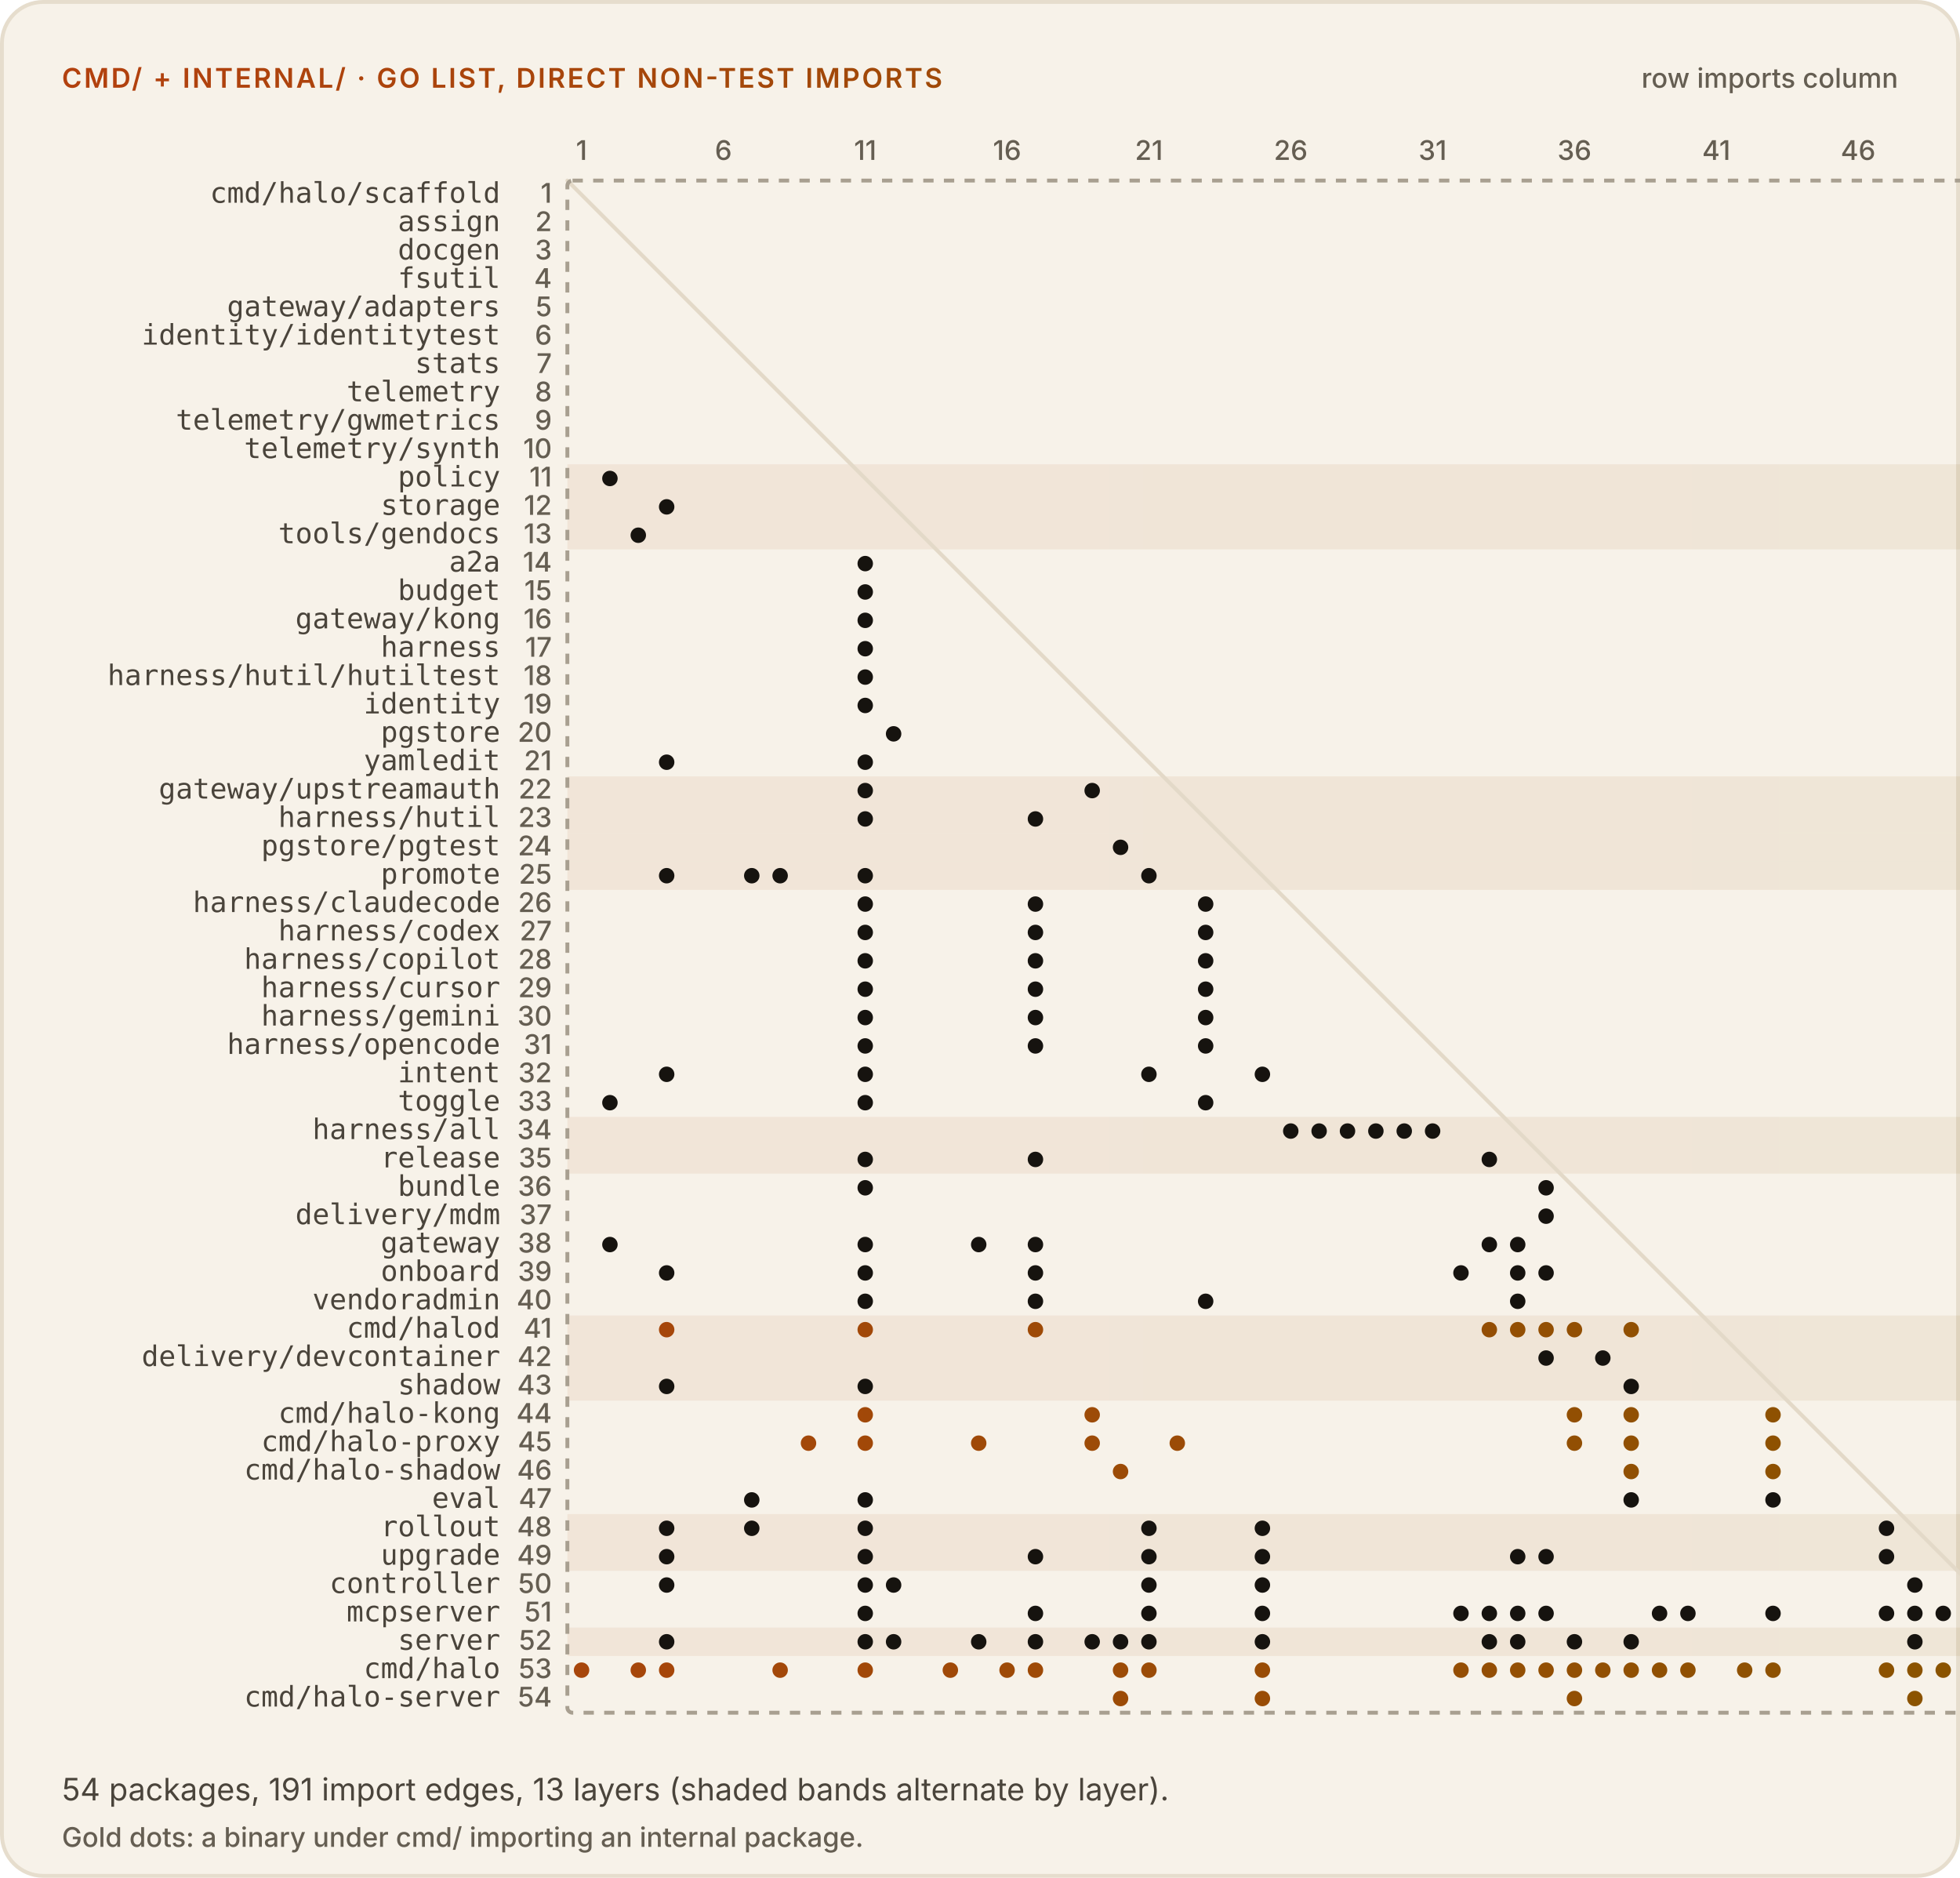
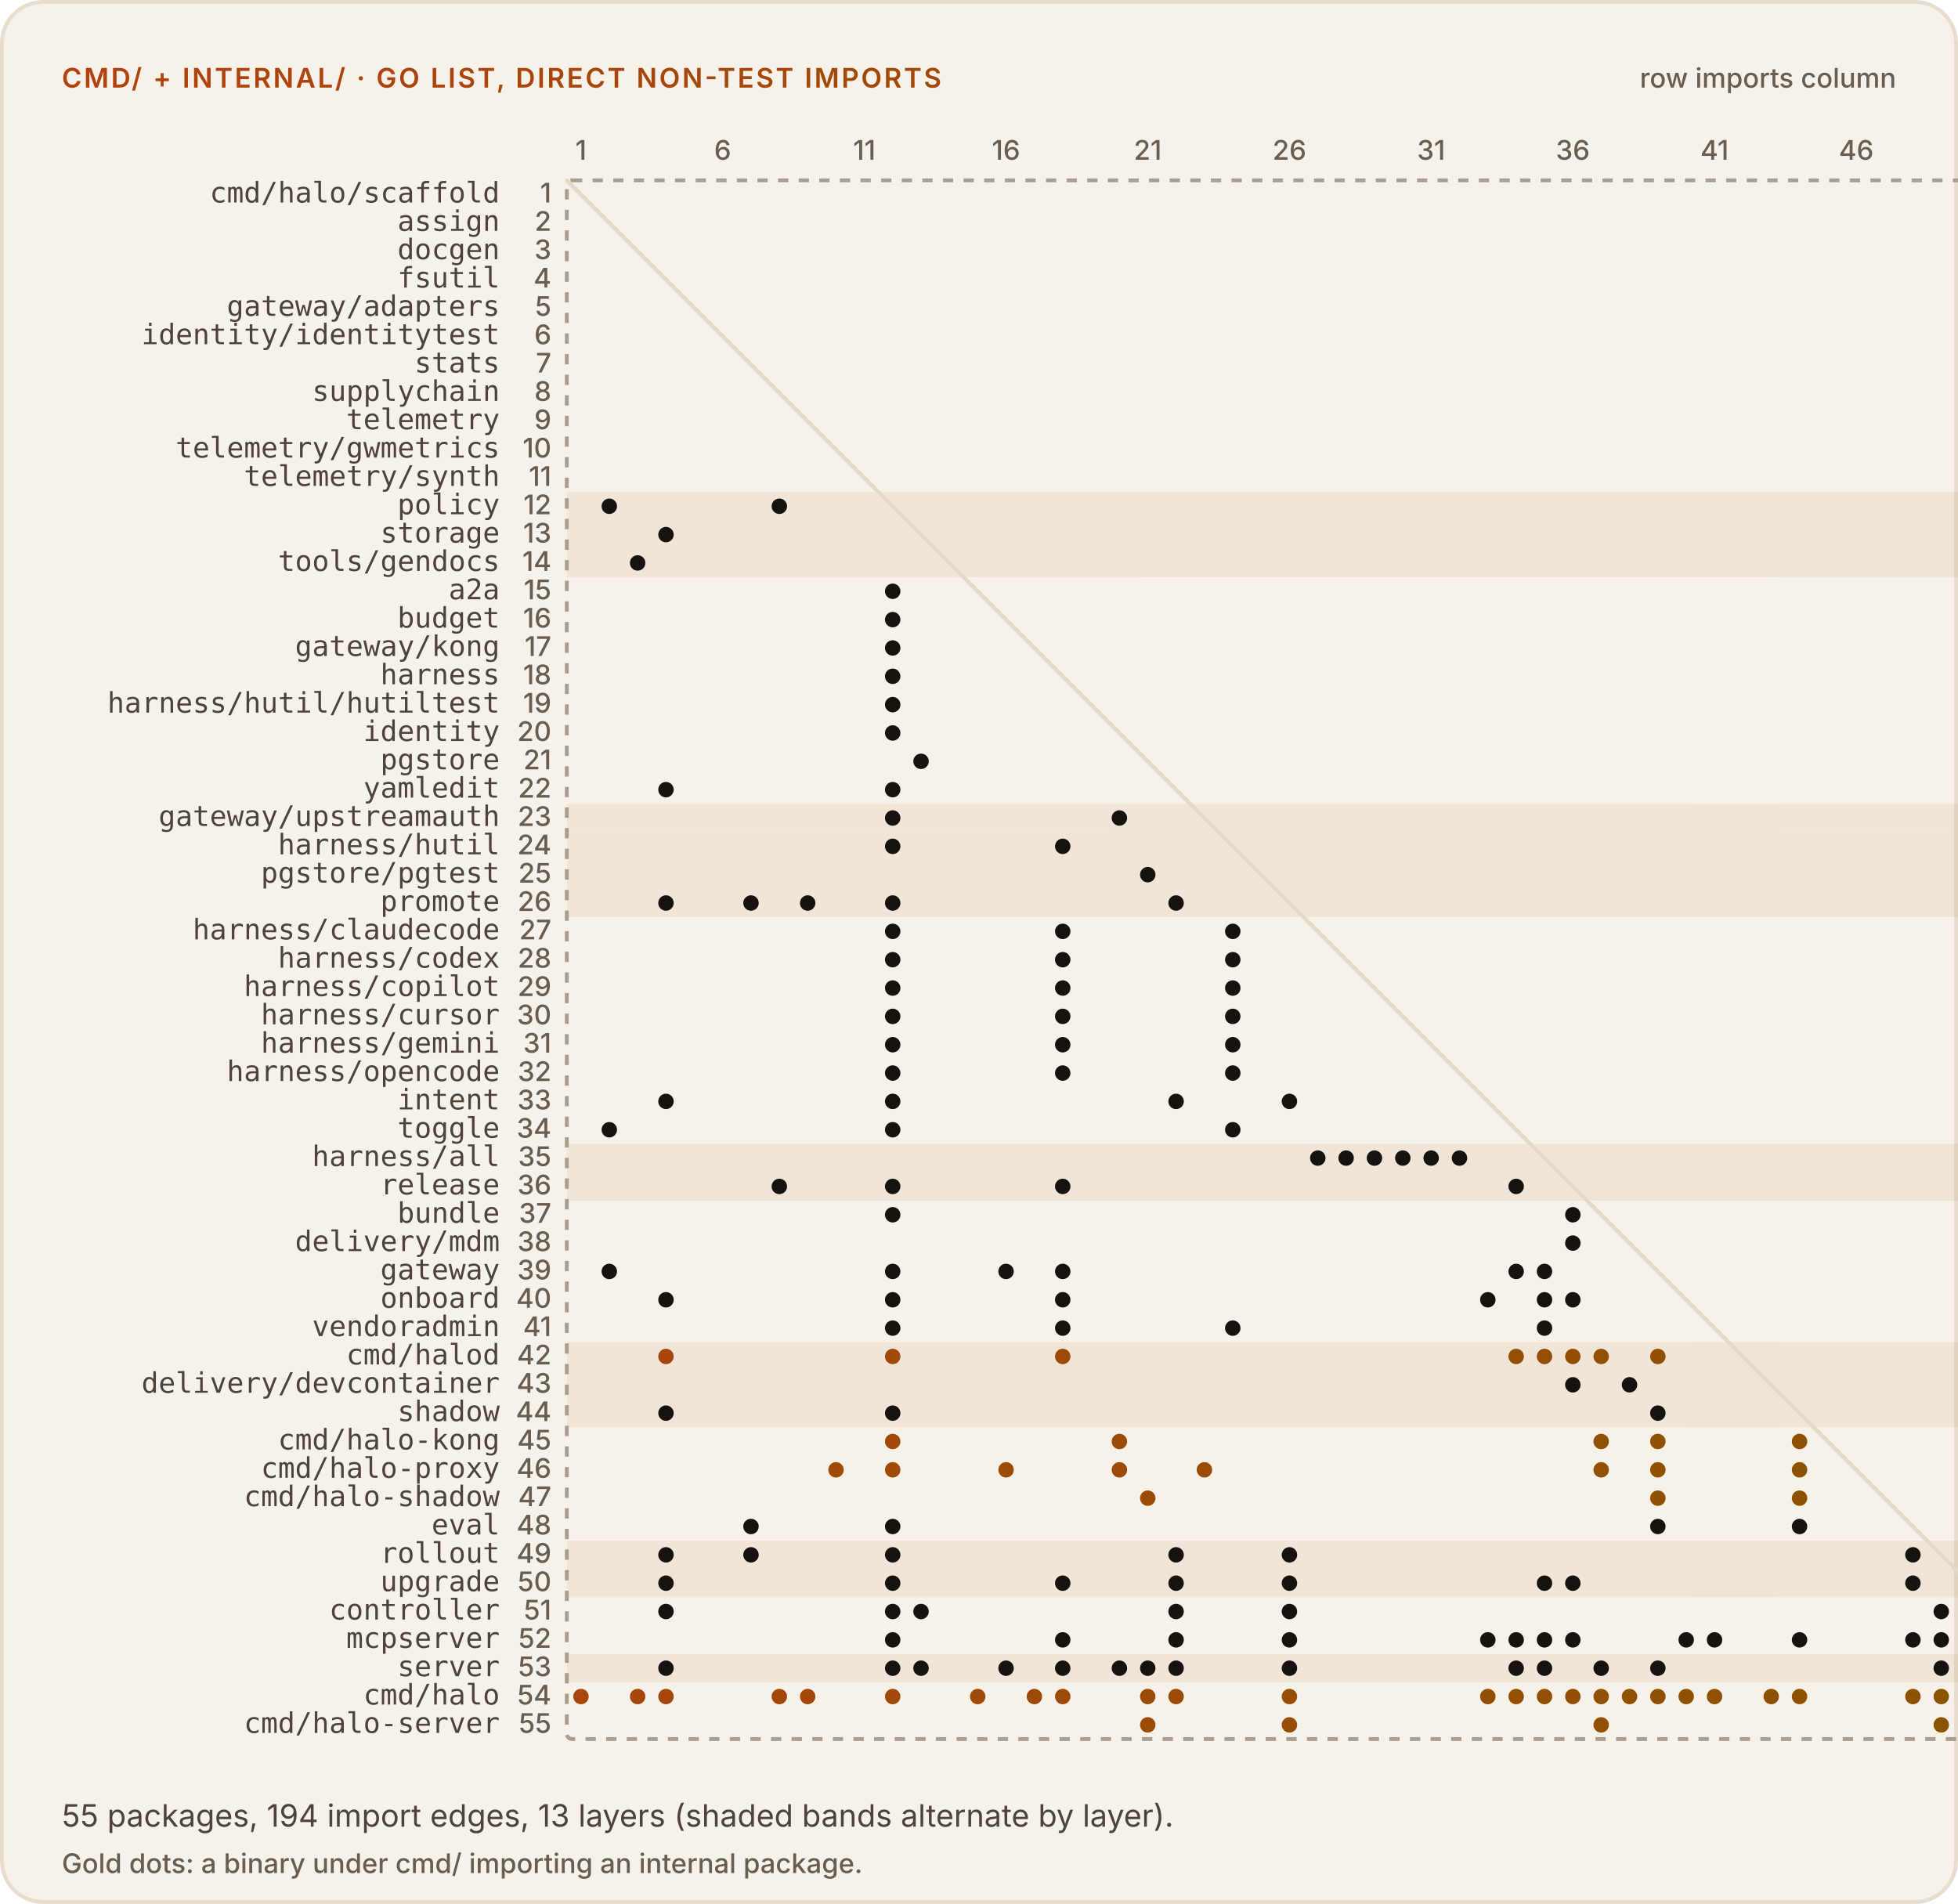
- <svg xmlns="http://www.w3.org/2000/svg" viewBox="0 0 760 728" width="760" height="728" role="img" aria-labelledby="t d" font-family="ui-sans-serif,-apple-system,Inter,'Segoe UI',sans-serif">
+ <svg xmlns="http://www.w3.org/2000/svg" viewBox="0 0 760 739" width="760" height="739" role="img" aria-labelledby="t d" font-family="ui-sans-serif,-apple-system,Inter,'Segoe UI',sans-serif">
  <style>
.cv{fill:#f7f2e9;stroke:#e6ddcd;stroke-width:1.5}
.card{fill:#fffdf9;stroke:#e3d9c8;stroke-width:1.5}
.soft{fill:url(#gs)}
.ring{fill:none;stroke:url(#ga);stroke-width:1.5}
.dcard{fill:#fbedea;stroke:#b42323;stroke-width:1.5}
.ghost{fill:none;stroke:#a89f90;stroke-width:1.5;stroke-dasharray:4 4}
.zone{fill:#f3ece0;stroke:#e0d5c2;stroke-width:1.5}
.chip{fill:#f3ece0;stroke:#e3d9c8;stroke-width:1}
text{font-family:ui-sans-serif,-apple-system,Inter,'Segoe UI',sans-serif}
.t{font-size:13.5px;font-weight:600;fill:#16130f}
.tm{font:600 12.5px ui-monospace,'SF Mono','JetBrains Mono',Menlo,Consolas,monospace;fill:#16130f}
.td{fill:#b42323}
.s{font-size:12px;fill:#4a443b}
.m{font:11px ui-monospace,'SF Mono','JetBrains Mono',Menlo,Consolas,monospace;fill:#4a443b}
.xs{font-size:10.5px;font-weight:500;fill:#655e52}
.xm{font-family:ui-monospace,'SF Mono','JetBrains Mono',Menlo,Consolas,monospace;font-weight:400}
.xa{fill:url(#ga);font-weight:600}
.xd{fill:#b42323;font-weight:600}
.xw{fill:#fffdf9;font-weight:600}
.k{font-size:10.5px;font-weight:600;letter-spacing:.08em;fill:#655e52}
.ka{fill:url(#ga)}
.h1{font-size:42px;font-weight:700;letter-spacing:-.02em;fill:#16130f}
.ln,.la,.ld,.lm{fill:none;stroke-width:1.5;stroke-linecap:round;stroke-linejoin:round}
.ln{stroke:#a89f90}.la{stroke:url(#ga)}.ld{stroke:#b42323}.lm{stroke:#e3d9c8}
.lane{stroke:#e3d9c8;stroke-width:1.5;stroke-dasharray:3 4}
.dash{stroke-dasharray:5 5}
.dl{fill:#a89f90}.da{fill:url(#ga)}.dd{fill:#b42323}
.pl{fill:#f7f2e9}.pa{fill:#f7f2e9;stroke:url(#ga);stroke-width:1}
.pd{fill:#fbedea;stroke:#b42323;stroke-width:1}.ps{fill:url(#ga)}
.fa{fill:url(#ga)}.fs{fill:url(#gs)}.fm{fill:#f3ece0}.fd{fill:#b42323}.ft{fill:#16130f}
.bdg{fill:url(#ga)}.bn{font-size:9.5px;font-weight:700;fill:#fffdf9}
.ic{fill:none;stroke:url(#ga);stroke-width:1.75;stroke-linecap:round;stroke-linejoin:round}
.pkt{fill:url(#ga)}
.grow{transform-box:fill-box;transform-origin:left;animation:grow 4.8s cubic-bezier(.6,0,.2,1) infinite}
@keyframes grow{0%{transform:scaleX(.08)}25%{transform:scaleX(.3)}50%{transform:scaleX(.55)}75%,100%{transform:scaleX(1)}}
.flow{stroke-dasharray:4 6;animation:flow 1.1s linear infinite}
@keyframes flow{to{stroke-dashoffset:-20}}
.blink{animation:blink 3.2s ease-in-out infinite}
@keyframes blink{0%,100%{opacity:.18}35%,65%{opacity:1}}
.pulse{transform-box:fill-box;transform-origin:center;animation:pulse 2.8s ease-out infinite}
@keyframes pulse{0%{opacity:.55;transform:scale(.6)}100%{opacity:0;transform:scale(1.5)}}
@media (prefers-reduced-motion:reduce){.flow,.blink,.pulse,.grow{animation:none}.blink{opacity:1}.pulse,.pkt{display:none}}
</style>
  <defs>
    <linearGradient id="ga" gradientUnits="userSpaceOnUse" x1="0" y1="0" x2="760" y2="0">
      <stop offset="0" stop-color="#b4400f" />
      <stop offset="1" stop-color="#8a5300" />
    </linearGradient>
    <linearGradient id="gs" gradientUnits="userSpaceOnUse" x1="0" y1="0" x2="760" y2="0">
      <stop offset="0" stop-color="#b4400f" stop-opacity="0.08" />
      <stop offset="1" stop-color="#8a5300" stop-opacity="0.08" />
    </linearGradient>
    <filter id="sh" x="-10%" y="-10%" width="120%" height="140%">
      <feDropShadow dx="0" dy="1" stdDeviation="1.6" flood-color="#3c280a" flood-opacity="0.08" />
    </filter>
  </defs>
-   <rect class="cv" x=".75" y=".75" width="758.5" height="726.5" rx="16" />
+   <rect class="cv" x=".75" y=".75" width="758.5" height="737.5" rx="16" />
  <text class="k ka" x="24" y="34">CMD/ + INTERNAL/ · GO LIST, DIRECT NON-TEST IMPORTS</text>
  <text class="xs" x="736" y="34" text-anchor="end">row imports column</text>
  <text class="m" x="194" y="78.6" text-anchor="end">cmd/halo/scaffold</text>
  <text class="xs" x="214" y="78.6" text-anchor="end">1</text>
  <text class="m" x="194" y="89.6" text-anchor="end">assign</text>
  <text class="xs" x="214" y="89.6" text-anchor="end">2</text>
  <text class="m" x="194" y="100.6" text-anchor="end">docgen</text>
  <text class="xs" x="214" y="100.6" text-anchor="end">3</text>
  <text class="m" x="194" y="111.6" text-anchor="end">fsutil</text>
  <text class="xs" x="214" y="111.6" text-anchor="end">4</text>
  <text class="m" x="194" y="122.6" text-anchor="end">gateway/adapters</text>
  <text class="xs" x="214" y="122.6" text-anchor="end">5</text>
  <text class="m" x="194" y="133.6" text-anchor="end">identity/identitytest</text>
  <text class="xs" x="214" y="133.6" text-anchor="end">6</text>
  <text class="m" x="194" y="144.6" text-anchor="end">stats</text>
  <text class="xs" x="214" y="144.6" text-anchor="end">7</text>
-   <text class="m" x="194" y="155.6" text-anchor="end">telemetry</text>
+   <text class="m" x="194" y="155.6" text-anchor="end">supplychain</text>
  <text class="xs" x="214" y="155.6" text-anchor="end">8</text>
-   <text class="m" x="194" y="166.6" text-anchor="end">telemetry/gwmetrics</text>
+   <text class="m" x="194" y="166.6" text-anchor="end">telemetry</text>
  <text class="xs" x="214" y="166.6" text-anchor="end">9</text>
-   <text class="m" x="194" y="177.6" text-anchor="end">telemetry/synth</text>
+   <text class="m" x="194" y="177.6" text-anchor="end">telemetry/gwmetrics</text>
  <text class="xs" x="214" y="177.6" text-anchor="end">10</text>
-   <rect class="fs" x="220" y="180" width="594" height="11" />
-   <text class="m" x="194" y="188.6" text-anchor="end">policy</text>
+   <text class="m" x="194" y="188.6" text-anchor="end">telemetry/synth</text>
  <text class="xs" x="214" y="188.6" text-anchor="end">11</text>
-   <rect class="fs" x="220" y="191" width="594" height="11" />
-   <text class="m" x="194" y="199.6" text-anchor="end">storage</text>
+   <rect class="fs" x="220" y="191" width="605" height="11" />
+   <text class="m" x="194" y="199.6" text-anchor="end">policy</text>
  <text class="xs" x="214" y="199.6" text-anchor="end">12</text>
-   <rect class="fs" x="220" y="202" width="594" height="11" />
-   <text class="m" x="194" y="210.6" text-anchor="end">tools/gendocs</text>
+   <rect class="fs" x="220" y="202" width="605" height="11" />
+   <text class="m" x="194" y="210.6" text-anchor="end">storage</text>
  <text class="xs" x="214" y="210.6" text-anchor="end">13</text>
-   <text class="m" x="194" y="221.6" text-anchor="end">a2a</text>
+   <rect class="fs" x="220" y="213" width="605" height="11" />
+   <text class="m" x="194" y="221.6" text-anchor="end">tools/gendocs</text>
  <text class="xs" x="214" y="221.6" text-anchor="end">14</text>
-   <text class="m" x="194" y="232.6" text-anchor="end">budget</text>
+   <text class="m" x="194" y="232.6" text-anchor="end">a2a</text>
  <text class="xs" x="214" y="232.6" text-anchor="end">15</text>
-   <text class="m" x="194" y="243.6" text-anchor="end">gateway/kong</text>
+   <text class="m" x="194" y="243.6" text-anchor="end">budget</text>
  <text class="xs" x="214" y="243.6" text-anchor="end">16</text>
-   <text class="m" x="194" y="254.6" text-anchor="end">harness</text>
+   <text class="m" x="194" y="254.6" text-anchor="end">gateway/kong</text>
  <text class="xs" x="214" y="254.6" text-anchor="end">17</text>
-   <text class="m" x="194" y="265.6" text-anchor="end">harness/hutil/hutiltest</text>
+   <text class="m" x="194" y="265.6" text-anchor="end">harness</text>
  <text class="xs" x="214" y="265.6" text-anchor="end">18</text>
-   <text class="m" x="194" y="276.6" text-anchor="end">identity</text>
+   <text class="m" x="194" y="276.6" text-anchor="end">harness/hutil/hutiltest</text>
  <text class="xs" x="214" y="276.6" text-anchor="end">19</text>
-   <text class="m" x="194" y="287.6" text-anchor="end">pgstore</text>
+   <text class="m" x="194" y="287.6" text-anchor="end">identity</text>
  <text class="xs" x="214" y="287.6" text-anchor="end">20</text>
-   <text class="m" x="194" y="298.6" text-anchor="end">yamledit</text>
+   <text class="m" x="194" y="298.6" text-anchor="end">pgstore</text>
  <text class="xs" x="214" y="298.6" text-anchor="end">21</text>
-   <rect class="fs" x="220" y="301" width="594" height="11" />
-   <text class="m" x="194" y="309.6" text-anchor="end">gateway/upstreamauth</text>
+   <text class="m" x="194" y="309.6" text-anchor="end">yamledit</text>
  <text class="xs" x="214" y="309.6" text-anchor="end">22</text>
-   <rect class="fs" x="220" y="312" width="594" height="11" />
-   <text class="m" x="194" y="320.6" text-anchor="end">harness/hutil</text>
+   <rect class="fs" x="220" y="312" width="605" height="11" />
+   <text class="m" x="194" y="320.6" text-anchor="end">gateway/upstreamauth</text>
  <text class="xs" x="214" y="320.6" text-anchor="end">23</text>
-   <rect class="fs" x="220" y="323" width="594" height="11" />
-   <text class="m" x="194" y="331.6" text-anchor="end">pgstore/pgtest</text>
+   <rect class="fs" x="220" y="323" width="605" height="11" />
+   <text class="m" x="194" y="331.6" text-anchor="end">harness/hutil</text>
  <text class="xs" x="214" y="331.6" text-anchor="end">24</text>
-   <rect class="fs" x="220" y="334" width="594" height="11" />
-   <text class="m" x="194" y="342.6" text-anchor="end">promote</text>
+   <rect class="fs" x="220" y="334" width="605" height="11" />
+   <text class="m" x="194" y="342.6" text-anchor="end">pgstore/pgtest</text>
  <text class="xs" x="214" y="342.6" text-anchor="end">25</text>
-   <text class="m" x="194" y="353.6" text-anchor="end">harness/claudecode</text>
+   <rect class="fs" x="220" y="345" width="605" height="11" />
+   <text class="m" x="194" y="353.6" text-anchor="end">promote</text>
  <text class="xs" x="214" y="353.6" text-anchor="end">26</text>
-   <text class="m" x="194" y="364.6" text-anchor="end">harness/codex</text>
+   <text class="m" x="194" y="364.6" text-anchor="end">harness/claudecode</text>
  <text class="xs" x="214" y="364.6" text-anchor="end">27</text>
-   <text class="m" x="194" y="375.6" text-anchor="end">harness/copilot</text>
+   <text class="m" x="194" y="375.6" text-anchor="end">harness/codex</text>
  <text class="xs" x="214" y="375.6" text-anchor="end">28</text>
-   <text class="m" x="194" y="386.6" text-anchor="end">harness/cursor</text>
+   <text class="m" x="194" y="386.6" text-anchor="end">harness/copilot</text>
  <text class="xs" x="214" y="386.6" text-anchor="end">29</text>
-   <text class="m" x="194" y="397.6" text-anchor="end">harness/gemini</text>
+   <text class="m" x="194" y="397.6" text-anchor="end">harness/cursor</text>
  <text class="xs" x="214" y="397.6" text-anchor="end">30</text>
-   <text class="m" x="194" y="408.6" text-anchor="end">harness/opencode</text>
+   <text class="m" x="194" y="408.6" text-anchor="end">harness/gemini</text>
  <text class="xs" x="214" y="408.6" text-anchor="end">31</text>
-   <text class="m" x="194" y="419.6" text-anchor="end">intent</text>
+   <text class="m" x="194" y="419.6" text-anchor="end">harness/opencode</text>
  <text class="xs" x="214" y="419.6" text-anchor="end">32</text>
-   <text class="m" x="194" y="430.6" text-anchor="end">toggle</text>
+   <text class="m" x="194" y="430.6" text-anchor="end">intent</text>
  <text class="xs" x="214" y="430.6" text-anchor="end">33</text>
-   <rect class="fs" x="220" y="433" width="594" height="11" />
-   <text class="m" x="194" y="441.6" text-anchor="end">harness/all</text>
+   <text class="m" x="194" y="441.6" text-anchor="end">toggle</text>
  <text class="xs" x="214" y="441.6" text-anchor="end">34</text>
-   <rect class="fs" x="220" y="444" width="594" height="11" />
-   <text class="m" x="194" y="452.6" text-anchor="end">release</text>
+   <rect class="fs" x="220" y="444" width="605" height="11" />
+   <text class="m" x="194" y="452.6" text-anchor="end">harness/all</text>
  <text class="xs" x="214" y="452.6" text-anchor="end">35</text>
-   <text class="m" x="194" y="463.6" text-anchor="end">bundle</text>
+   <rect class="fs" x="220" y="455" width="605" height="11" />
+   <text class="m" x="194" y="463.6" text-anchor="end">release</text>
  <text class="xs" x="214" y="463.6" text-anchor="end">36</text>
-   <text class="m" x="194" y="474.6" text-anchor="end">delivery/mdm</text>
+   <text class="m" x="194" y="474.6" text-anchor="end">bundle</text>
  <text class="xs" x="214" y="474.6" text-anchor="end">37</text>
-   <text class="m" x="194" y="485.6" text-anchor="end">gateway</text>
+   <text class="m" x="194" y="485.6" text-anchor="end">delivery/mdm</text>
  <text class="xs" x="214" y="485.6" text-anchor="end">38</text>
-   <text class="m" x="194" y="496.6" text-anchor="end">onboard</text>
+   <text class="m" x="194" y="496.6" text-anchor="end">gateway</text>
  <text class="xs" x="214" y="496.6" text-anchor="end">39</text>
-   <text class="m" x="194" y="507.6" text-anchor="end">vendoradmin</text>
+   <text class="m" x="194" y="507.6" text-anchor="end">onboard</text>
  <text class="xs" x="214" y="507.6" text-anchor="end">40</text>
-   <rect class="fs" x="220" y="510" width="594" height="11" />
-   <text class="m" x="194" y="518.6" text-anchor="end">cmd/halod</text>
+   <text class="m" x="194" y="518.6" text-anchor="end">vendoradmin</text>
  <text class="xs" x="214" y="518.6" text-anchor="end">41</text>
-   <rect class="fs" x="220" y="521" width="594" height="11" />
-   <text class="m" x="194" y="529.6" text-anchor="end">delivery/devcontainer</text>
+   <rect class="fs" x="220" y="521" width="605" height="11" />
+   <text class="m" x="194" y="529.6" text-anchor="end">cmd/halod</text>
  <text class="xs" x="214" y="529.6" text-anchor="end">42</text>
-   <rect class="fs" x="220" y="532" width="594" height="11" />
-   <text class="m" x="194" y="540.6" text-anchor="end">shadow</text>
+   <rect class="fs" x="220" y="532" width="605" height="11" />
+   <text class="m" x="194" y="540.6" text-anchor="end">delivery/devcontainer</text>
  <text class="xs" x="214" y="540.6" text-anchor="end">43</text>
-   <text class="m" x="194" y="551.6" text-anchor="end">cmd/halo-kong</text>
+   <rect class="fs" x="220" y="543" width="605" height="11" />
+   <text class="m" x="194" y="551.6" text-anchor="end">shadow</text>
  <text class="xs" x="214" y="551.6" text-anchor="end">44</text>
-   <text class="m" x="194" y="562.6" text-anchor="end">cmd/halo-proxy</text>
+   <text class="m" x="194" y="562.6" text-anchor="end">cmd/halo-kong</text>
  <text class="xs" x="214" y="562.6" text-anchor="end">45</text>
-   <text class="m" x="194" y="573.6" text-anchor="end">cmd/halo-shadow</text>
+   <text class="m" x="194" y="573.6" text-anchor="end">cmd/halo-proxy</text>
  <text class="xs" x="214" y="573.6" text-anchor="end">46</text>
-   <text class="m" x="194" y="584.6" text-anchor="end">eval</text>
+   <text class="m" x="194" y="584.6" text-anchor="end">cmd/halo-shadow</text>
  <text class="xs" x="214" y="584.6" text-anchor="end">47</text>
-   <rect class="fs" x="220" y="587" width="594" height="11" />
-   <text class="m" x="194" y="595.6" text-anchor="end">rollout</text>
+   <text class="m" x="194" y="595.6" text-anchor="end">eval</text>
  <text class="xs" x="214" y="595.6" text-anchor="end">48</text>
-   <rect class="fs" x="220" y="598" width="594" height="11" />
-   <text class="m" x="194" y="606.6" text-anchor="end">upgrade</text>
+   <rect class="fs" x="220" y="598" width="605" height="11" />
+   <text class="m" x="194" y="606.6" text-anchor="end">rollout</text>
  <text class="xs" x="214" y="606.6" text-anchor="end">49</text>
-   <text class="m" x="194" y="617.6" text-anchor="end">controller</text>
+   <rect class="fs" x="220" y="609" width="605" height="11" />
+   <text class="m" x="194" y="617.6" text-anchor="end">upgrade</text>
  <text class="xs" x="214" y="617.6" text-anchor="end">50</text>
-   <text class="m" x="194" y="628.6" text-anchor="end">mcpserver</text>
+   <text class="m" x="194" y="628.6" text-anchor="end">controller</text>
  <text class="xs" x="214" y="628.6" text-anchor="end">51</text>
-   <rect class="fs" x="220" y="631" width="594" height="11" />
-   <text class="m" x="194" y="639.6" text-anchor="end">server</text>
+   <text class="m" x="194" y="639.6" text-anchor="end">mcpserver</text>
  <text class="xs" x="214" y="639.6" text-anchor="end">52</text>
-   <text class="m" x="194" y="650.6" text-anchor="end">cmd/halo</text>
+   <rect class="fs" x="220" y="642" width="605" height="11" />
+   <text class="m" x="194" y="650.6" text-anchor="end">server</text>
  <text class="xs" x="214" y="650.6" text-anchor="end">53</text>
-   <text class="m" x="194" y="661.6" text-anchor="end">cmd/halo-server</text>
+   <text class="m" x="194" y="661.6" text-anchor="end">cmd/halo</text>
  <text class="xs" x="214" y="661.6" text-anchor="end">54</text>
+   <text class="m" x="194" y="672.6" text-anchor="end">cmd/halo-server</text>
+   <text class="xs" x="214" y="672.6" text-anchor="end">55</text>
  <text class="xs" x="225.5" y="62" text-anchor="middle">1</text>
  <text class="xs" x="280.5" y="62" text-anchor="middle">6</text>
  <text class="xs" x="335.5" y="62" text-anchor="middle">11</text>
  <text class="xs" x="390.5" y="62" text-anchor="middle">16</text>
  <text class="xs" x="445.5" y="62" text-anchor="middle">21</text>
  <text class="xs" x="500.5" y="62" text-anchor="middle">26</text>
  <text class="xs" x="555.5" y="62" text-anchor="middle">31</text>
  <text class="xs" x="610.5" y="62" text-anchor="middle">36</text>
  <text class="xs" x="665.5" y="62" text-anchor="middle">41</text>
  <text class="xs" x="720.5" y="62" text-anchor="middle">46</text>
  <text class="xs" x="775.5" y="62" text-anchor="middle">51</text>
-   <path class="lm" d="M220 70L814 664" />
-   <rect class="ghost" x="220" y="70" width="594" height="594" rx="2" />
-   <circle class="ft" cx="236.5" cy="185.5" r="3" />
-   <circle class="ft" cx="258.5" cy="196.5" r="3" />
-   <circle class="ft" cx="247.5" cy="207.5" r="3" />
-   <circle class="ft" cx="335.5" cy="218.5" r="3" />
-   <circle class="ft" cx="335.5" cy="229.5" r="3" />
-   <circle class="ft" cx="335.5" cy="240.5" r="3" />
-   <circle class="ft" cx="335.5" cy="251.5" r="3" />
-   <circle class="ft" cx="335.5" cy="262.5" r="3" />
-   <circle class="ft" cx="335.5" cy="273.5" r="3" />
+   <path class="lm" d="M220 70L825 675" />
+   <rect class="ghost" x="220" y="70" width="605" height="605" rx="2" />
+   <circle class="ft" cx="236.5" cy="196.5" r="3" />
+   <circle class="ft" cx="302.5" cy="196.5" r="3" />
+   <circle class="ft" cx="258.5" cy="207.5" r="3" />
+   <circle class="ft" cx="247.5" cy="218.5" r="3" />
+   <circle class="ft" cx="346.5" cy="229.5" r="3" />
+   <circle class="ft" cx="346.5" cy="240.5" r="3" />
+   <circle class="ft" cx="346.5" cy="251.5" r="3" />
+   <circle class="ft" cx="346.5" cy="262.5" r="3" />
+   <circle class="ft" cx="346.5" cy="273.5" r="3" />
  <circle class="ft" cx="346.5" cy="284.5" r="3" />
-   <circle class="ft" cx="258.5" cy="295.5" r="3" />
-   <circle class="ft" cx="335.5" cy="295.5" r="3" />
-   <circle class="ft" cx="423.5" cy="306.5" r="3" />
-   <circle class="ft" cx="335.5" cy="306.5" r="3" />
-   <circle class="ft" cx="401.5" cy="317.5" r="3" />
-   <circle class="ft" cx="335.5" cy="317.5" r="3" />
-   <circle class="ft" cx="434.5" cy="328.5" r="3" />
-   <circle class="ft" cx="258.5" cy="339.5" r="3" />
-   <circle class="ft" cx="335.5" cy="339.5" r="3" />
-   <circle class="ft" cx="291.5" cy="339.5" r="3" />
-   <circle class="ft" cx="302.5" cy="339.5" r="3" />
+   <circle class="ft" cx="357.5" cy="295.5" r="3" />
+   <circle class="ft" cx="258.5" cy="306.5" r="3" />
+   <circle class="ft" cx="346.5" cy="306.5" r="3" />
+   <circle class="ft" cx="434.5" cy="317.5" r="3" />
+   <circle class="ft" cx="346.5" cy="317.5" r="3" />
+   <circle class="ft" cx="412.5" cy="328.5" r="3" />
+   <circle class="ft" cx="346.5" cy="328.5" r="3" />
  <circle class="ft" cx="445.5" cy="339.5" r="3" />
-   <circle class="ft" cx="401.5" cy="350.5" r="3" />
-   <circle class="ft" cx="467.5" cy="350.5" r="3" />
-   <circle class="ft" cx="335.5" cy="350.5" r="3" />
-   <circle class="ft" cx="401.5" cy="361.5" r="3" />
-   <circle class="ft" cx="467.5" cy="361.5" r="3" />
-   <circle class="ft" cx="335.5" cy="361.5" r="3" />
-   <circle class="ft" cx="401.5" cy="372.5" r="3" />
-   <circle class="ft" cx="467.5" cy="372.5" r="3" />
-   <circle class="ft" cx="335.5" cy="372.5" r="3" />
-   <circle class="ft" cx="401.5" cy="383.5" r="3" />
-   <circle class="ft" cx="467.5" cy="383.5" r="3" />
-   <circle class="ft" cx="335.5" cy="383.5" r="3" />
-   <circle class="ft" cx="401.5" cy="394.5" r="3" />
-   <circle class="ft" cx="467.5" cy="394.5" r="3" />
-   <circle class="ft" cx="335.5" cy="394.5" r="3" />
-   <circle class="ft" cx="401.5" cy="405.5" r="3" />
-   <circle class="ft" cx="467.5" cy="405.5" r="3" />
-   <circle class="ft" cx="335.5" cy="405.5" r="3" />
-   <circle class="ft" cx="258.5" cy="416.5" r="3" />
-   <circle class="ft" cx="335.5" cy="416.5" r="3" />
-   <circle class="ft" cx="489.5" cy="416.5" r="3" />
-   <circle class="ft" cx="445.5" cy="416.5" r="3" />
-   <circle class="ft" cx="236.5" cy="427.5" r="3" />
-   <circle class="ft" cx="467.5" cy="427.5" r="3" />
-   <circle class="ft" cx="335.5" cy="427.5" r="3" />
-   <circle class="ft" cx="500.5" cy="438.5" r="3" />
-   <circle class="ft" cx="511.5" cy="438.5" r="3" />
-   <circle class="ft" cx="522.5" cy="438.5" r="3" />
-   <circle class="ft" cx="533.5" cy="438.5" r="3" />
-   <circle class="ft" cx="544.5" cy="438.5" r="3" />
-   <circle class="ft" cx="555.5" cy="438.5" r="3" />
-   <circle class="ft" cx="401.5" cy="449.5" r="3" />
-   <circle class="ft" cx="335.5" cy="449.5" r="3" />
-   <circle class="ft" cx="577.5" cy="449.5" r="3" />
-   <circle class="ft" cx="335.5" cy="460.5" r="3" />
-   <circle class="ft" cx="599.5" cy="460.5" r="3" />
-   <circle class="ft" cx="599.5" cy="471.5" r="3" />
-   <circle class="ft" cx="236.5" cy="482.5" r="3" />
-   <circle class="ft" cx="379.5" cy="482.5" r="3" />
-   <circle class="ft" cx="401.5" cy="482.5" r="3" />
-   <circle class="ft" cx="588.5" cy="482.5" r="3" />
-   <circle class="ft" cx="335.5" cy="482.5" r="3" />
-   <circle class="ft" cx="577.5" cy="482.5" r="3" />
-   <circle class="ft" cx="258.5" cy="493.5" r="3" />
-   <circle class="ft" cx="401.5" cy="493.5" r="3" />
+   <circle class="ft" cx="258.5" cy="350.5" r="3" />
+   <circle class="ft" cx="346.5" cy="350.5" r="3" />
+   <circle class="ft" cx="291.5" cy="350.5" r="3" />
+   <circle class="ft" cx="313.5" cy="350.5" r="3" />
+   <circle class="ft" cx="456.5" cy="350.5" r="3" />
+   <circle class="ft" cx="412.5" cy="361.5" r="3" />
+   <circle class="ft" cx="478.5" cy="361.5" r="3" />
+   <circle class="ft" cx="346.5" cy="361.5" r="3" />
+   <circle class="ft" cx="412.5" cy="372.5" r="3" />
+   <circle class="ft" cx="478.5" cy="372.5" r="3" />
+   <circle class="ft" cx="346.5" cy="372.5" r="3" />
+   <circle class="ft" cx="412.5" cy="383.5" r="3" />
+   <circle class="ft" cx="478.5" cy="383.5" r="3" />
+   <circle class="ft" cx="346.5" cy="383.5" r="3" />
+   <circle class="ft" cx="412.5" cy="394.5" r="3" />
+   <circle class="ft" cx="478.5" cy="394.5" r="3" />
+   <circle class="ft" cx="346.5" cy="394.5" r="3" />
+   <circle class="ft" cx="412.5" cy="405.5" r="3" />
+   <circle class="ft" cx="478.5" cy="405.5" r="3" />
+   <circle class="ft" cx="346.5" cy="405.5" r="3" />
+   <circle class="ft" cx="412.5" cy="416.5" r="3" />
+   <circle class="ft" cx="478.5" cy="416.5" r="3" />
+   <circle class="ft" cx="346.5" cy="416.5" r="3" />
+   <circle class="ft" cx="258.5" cy="427.5" r="3" />
+   <circle class="ft" cx="346.5" cy="427.5" r="3" />
+   <circle class="ft" cx="500.5" cy="427.5" r="3" />
+   <circle class="ft" cx="456.5" cy="427.5" r="3" />
+   <circle class="ft" cx="236.5" cy="438.5" r="3" />
+   <circle class="ft" cx="478.5" cy="438.5" r="3" />
+   <circle class="ft" cx="346.5" cy="438.5" r="3" />
+   <circle class="ft" cx="511.5" cy="449.5" r="3" />
+   <circle class="ft" cx="522.5" cy="449.5" r="3" />
+   <circle class="ft" cx="533.5" cy="449.5" r="3" />
+   <circle class="ft" cx="544.5" cy="449.5" r="3" />
+   <circle class="ft" cx="555.5" cy="449.5" r="3" />
+   <circle class="ft" cx="566.5" cy="449.5" r="3" />
+   <circle class="ft" cx="412.5" cy="460.5" r="3" />
+   <circle class="ft" cx="346.5" cy="460.5" r="3" />
+   <circle class="ft" cx="302.5" cy="460.5" r="3" />
+   <circle class="ft" cx="588.5" cy="460.5" r="3" />
+   <circle class="ft" cx="346.5" cy="471.5" r="3" />
+   <circle class="ft" cx="610.5" cy="471.5" r="3" />
+   <circle class="ft" cx="610.5" cy="482.5" r="3" />
+   <circle class="ft" cx="236.5" cy="493.5" r="3" />
+   <circle class="ft" cx="390.5" cy="493.5" r="3" />
+   <circle class="ft" cx="412.5" cy="493.5" r="3" />
+   <circle class="ft" cx="599.5" cy="493.5" r="3" />
+   <circle class="ft" cx="346.5" cy="493.5" r="3" />
  <circle class="ft" cx="588.5" cy="493.5" r="3" />
-   <circle class="ft" cx="566.5" cy="493.5" r="3" />
-   <circle class="ft" cx="335.5" cy="493.5" r="3" />
-   <circle class="ft" cx="599.5" cy="493.5" r="3" />
-   <circle class="ft" cx="401.5" cy="504.5" r="3" />
-   <circle class="ft" cx="588.5" cy="504.5" r="3" />
-   <circle class="ft" cx="467.5" cy="504.5" r="3" />
-   <circle class="ft" cx="335.5" cy="504.5" r="3" />
-   <circle class="fa" cx="610.5" cy="515.5" r="3" />
-   <circle class="fa" cx="258.5" cy="515.5" r="3" />
-   <circle class="fa" cx="632.5" cy="515.5" r="3" />
-   <circle class="fa" cx="401.5" cy="515.5" r="3" />
-   <circle class="fa" cx="588.5" cy="515.5" r="3" />
-   <circle class="fa" cx="335.5" cy="515.5" r="3" />
-   <circle class="fa" cx="599.5" cy="515.5" r="3" />
-   <circle class="fa" cx="577.5" cy="515.5" r="3" />
-   <circle class="ft" cx="621.5" cy="526.5" r="3" />
-   <circle class="ft" cx="599.5" cy="526.5" r="3" />
-   <circle class="ft" cx="258.5" cy="537.5" r="3" />
+   <circle class="ft" cx="258.5" cy="504.5" r="3" />
+   <circle class="ft" cx="412.5" cy="504.5" r="3" />
+   <circle class="ft" cx="599.5" cy="504.5" r="3" />
+   <circle class="ft" cx="577.5" cy="504.5" r="3" />
+   <circle class="ft" cx="346.5" cy="504.5" r="3" />
+   <circle class="ft" cx="610.5" cy="504.5" r="3" />
+   <circle class="ft" cx="412.5" cy="515.5" r="3" />
+   <circle class="ft" cx="599.5" cy="515.5" r="3" />
+   <circle class="ft" cx="478.5" cy="515.5" r="3" />
+   <circle class="ft" cx="346.5" cy="515.5" r="3" />
+   <circle class="fa" cx="621.5" cy="526.5" r="3" />
+   <circle class="fa" cx="258.5" cy="526.5" r="3" />
+   <circle class="fa" cx="643.5" cy="526.5" r="3" />
+   <circle class="fa" cx="412.5" cy="526.5" r="3" />
+   <circle class="fa" cx="599.5" cy="526.5" r="3" />
+   <circle class="fa" cx="346.5" cy="526.5" r="3" />
+   <circle class="fa" cx="610.5" cy="526.5" r="3" />
+   <circle class="fa" cx="588.5" cy="526.5" r="3" />
  <circle class="ft" cx="632.5" cy="537.5" r="3" />
-   <circle class="ft" cx="335.5" cy="537.5" r="3" />
-   <circle class="fa" cx="610.5" cy="548.5" r="3" />
-   <circle class="fa" cx="632.5" cy="548.5" r="3" />
-   <circle class="fa" cx="423.5" cy="548.5" r="3" />
-   <circle class="fa" cx="335.5" cy="548.5" r="3" />
-   <circle class="fa" cx="687.5" cy="548.5" r="3" />
-   <circle class="fa" cx="379.5" cy="559.5" r="3" />
-   <circle class="fa" cx="610.5" cy="559.5" r="3" />
-   <circle class="fa" cx="632.5" cy="559.5" r="3" />
-   <circle class="fa" cx="456.5" cy="559.5" r="3" />
-   <circle class="fa" cx="423.5" cy="559.5" r="3" />
-   <circle class="fa" cx="335.5" cy="559.5" r="3" />
-   <circle class="fa" cx="687.5" cy="559.5" r="3" />
-   <circle class="fa" cx="313.5" cy="559.5" r="3" />
-   <circle class="fa" cx="632.5" cy="570.5" r="3" />
+   <circle class="ft" cx="610.5" cy="537.5" r="3" />
+   <circle class="ft" cx="258.5" cy="548.5" r="3" />
+   <circle class="ft" cx="643.5" cy="548.5" r="3" />
+   <circle class="ft" cx="346.5" cy="548.5" r="3" />
+   <circle class="fa" cx="621.5" cy="559.5" r="3" />
+   <circle class="fa" cx="643.5" cy="559.5" r="3" />
+   <circle class="fa" cx="434.5" cy="559.5" r="3" />
+   <circle class="fa" cx="346.5" cy="559.5" r="3" />
+   <circle class="fa" cx="698.5" cy="559.5" r="3" />
+   <circle class="fa" cx="390.5" cy="570.5" r="3" />
+   <circle class="fa" cx="621.5" cy="570.5" r="3" />
+   <circle class="fa" cx="643.5" cy="570.5" r="3" />
+   <circle class="fa" cx="467.5" cy="570.5" r="3" />
  <circle class="fa" cx="434.5" cy="570.5" r="3" />
-   <circle class="fa" cx="687.5" cy="570.5" r="3" />
-   <circle class="ft" cx="632.5" cy="581.5" r="3" />
-   <circle class="ft" cx="335.5" cy="581.5" r="3" />
-   <circle class="ft" cx="687.5" cy="581.5" r="3" />
-   <circle class="ft" cx="291.5" cy="581.5" r="3" />
-   <circle class="ft" cx="731.5" cy="592.5" r="3" />
-   <circle class="ft" cx="258.5" cy="592.5" r="3" />
-   <circle class="ft" cx="335.5" cy="592.5" r="3" />
-   <circle class="ft" cx="489.5" cy="592.5" r="3" />
+   <circle class="fa" cx="346.5" cy="570.5" r="3" />
+   <circle class="fa" cx="698.5" cy="570.5" r="3" />
+   <circle class="fa" cx="324.5" cy="570.5" r="3" />
+   <circle class="fa" cx="643.5" cy="581.5" r="3" />
+   <circle class="fa" cx="445.5" cy="581.5" r="3" />
+   <circle class="fa" cx="698.5" cy="581.5" r="3" />
+   <circle class="ft" cx="643.5" cy="592.5" r="3" />
+   <circle class="ft" cx="346.5" cy="592.5" r="3" />
+   <circle class="ft" cx="698.5" cy="592.5" r="3" />
  <circle class="ft" cx="291.5" cy="592.5" r="3" />
-   <circle class="ft" cx="445.5" cy="592.5" r="3" />
-   <circle class="ft" cx="731.5" cy="603.5" r="3" />
+   <circle class="ft" cx="742.5" cy="603.5" r="3" />
  <circle class="ft" cx="258.5" cy="603.5" r="3" />
-   <circle class="ft" cx="401.5" cy="603.5" r="3" />
-   <circle class="ft" cx="588.5" cy="603.5" r="3" />
-   <circle class="ft" cx="335.5" cy="603.5" r="3" />
-   <circle class="ft" cx="489.5" cy="603.5" r="3" />
-   <circle class="ft" cx="599.5" cy="603.5" r="3" />
-   <circle class="ft" cx="445.5" cy="603.5" r="3" />
+   <circle class="ft" cx="346.5" cy="603.5" r="3" />
+   <circle class="ft" cx="500.5" cy="603.5" r="3" />
+   <circle class="ft" cx="291.5" cy="603.5" r="3" />
+   <circle class="ft" cx="456.5" cy="603.5" r="3" />
+   <circle class="ft" cx="742.5" cy="614.5" r="3" />
  <circle class="ft" cx="258.5" cy="614.5" r="3" />
-   <circle class="ft" cx="335.5" cy="614.5" r="3" />
-   <circle class="ft" cx="489.5" cy="614.5" r="3" />
-   <circle class="ft" cx="742.5" cy="614.5" r="3" />
+   <circle class="ft" cx="412.5" cy="614.5" r="3" />
+   <circle class="ft" cx="599.5" cy="614.5" r="3" />
  <circle class="ft" cx="346.5" cy="614.5" r="3" />
-   <circle class="ft" cx="445.5" cy="614.5" r="3" />
-   <circle class="ft" cx="731.5" cy="625.5" r="3" />
-   <circle class="ft" cx="401.5" cy="625.5" r="3" />
-   <circle class="ft" cx="588.5" cy="625.5" r="3" />
-   <circle class="ft" cx="566.5" cy="625.5" r="3" />
-   <circle class="ft" cx="643.5" cy="625.5" r="3" />
-   <circle class="ft" cx="335.5" cy="625.5" r="3" />
-   <circle class="ft" cx="489.5" cy="625.5" r="3" />
-   <circle class="ft" cx="599.5" cy="625.5" r="3" />
-   <circle class="ft" cx="742.5" cy="625.5" r="3" />
-   <circle class="ft" cx="687.5" cy="625.5" r="3" />
-   <circle class="ft" cx="577.5" cy="625.5" r="3" />
+   <circle class="ft" cx="500.5" cy="614.5" r="3" />
+   <circle class="ft" cx="610.5" cy="614.5" r="3" />
+   <circle class="ft" cx="456.5" cy="614.5" r="3" />
+   <circle class="ft" cx="258.5" cy="625.5" r="3" />
+   <circle class="ft" cx="346.5" cy="625.5" r="3" />
+   <circle class="ft" cx="500.5" cy="625.5" r="3" />
  <circle class="ft" cx="753.5" cy="625.5" r="3" />
-   <circle class="ft" cx="654.5" cy="625.5" r="3" />
-   <circle class="ft" cx="445.5" cy="625.5" r="3" />
-   <circle class="ft" cx="379.5" cy="636.5" r="3" />
+   <circle class="ft" cx="357.5" cy="625.5" r="3" />
+   <circle class="ft" cx="456.5" cy="625.5" r="3" />
+   <circle class="ft" cx="742.5" cy="636.5" r="3" />
+   <circle class="ft" cx="412.5" cy="636.5" r="3" />
+   <circle class="ft" cx="599.5" cy="636.5" r="3" />
+   <circle class="ft" cx="577.5" cy="636.5" r="3" />
+   <circle class="ft" cx="654.5" cy="636.5" r="3" />
+   <circle class="ft" cx="346.5" cy="636.5" r="3" />
+   <circle class="ft" cx="500.5" cy="636.5" r="3" />
  <circle class="ft" cx="610.5" cy="636.5" r="3" />
+   <circle class="ft" cx="753.5" cy="636.5" r="3" />
+   <circle class="ft" cx="698.5" cy="636.5" r="3" />
+   <circle class="ft" cx="588.5" cy="636.5" r="3" />
  <circle class="ft" cx="764.5" cy="636.5" r="3" />
-   <circle class="ft" cx="258.5" cy="636.5" r="3" />
-   <circle class="ft" cx="632.5" cy="636.5" r="3" />
-   <circle class="ft" cx="401.5" cy="636.5" r="3" />
-   <circle class="ft" cx="588.5" cy="636.5" r="3" />
-   <circle class="ft" cx="423.5" cy="636.5" r="3" />
-   <circle class="ft" cx="434.5" cy="636.5" r="3" />
-   <circle class="ft" cx="335.5" cy="636.5" r="3" />
-   <circle class="ft" cx="489.5" cy="636.5" r="3" />
-   <circle class="ft" cx="742.5" cy="636.5" r="3" />
-   <circle class="ft" cx="346.5" cy="636.5" r="3" />
-   <circle class="ft" cx="577.5" cy="636.5" r="3" />
-   <circle class="ft" cx="445.5" cy="636.5" r="3" />
-   <circle class="fa" cx="225.5" cy="647.5" r="3" />
-   <circle class="fa" cx="368.5" cy="647.5" r="3" />
-   <circle class="fa" cx="610.5" cy="647.5" r="3" />
-   <circle class="fa" cx="764.5" cy="647.5" r="3" />
-   <circle class="fa" cx="676.5" cy="647.5" r="3" />
-   <circle class="fa" cx="621.5" cy="647.5" r="3" />
-   <circle class="fa" cx="247.5" cy="647.5" r="3" />
-   <circle class="fa" cx="731.5" cy="647.5" r="3" />
-   <circle class="fa" cx="258.5" cy="647.5" r="3" />
-   <circle class="fa" cx="632.5" cy="647.5" r="3" />
-   <circle class="fa" cx="390.5" cy="647.5" r="3" />
-   <circle class="fa" cx="401.5" cy="647.5" r="3" />
-   <circle class="fa" cx="588.5" cy="647.5" r="3" />
-   <circle class="fa" cx="566.5" cy="647.5" r="3" />
-   <circle class="fa" cx="775.5" cy="647.5" r="3" />
-   <circle class="fa" cx="643.5" cy="647.5" r="3" />
-   <circle class="fa" cx="434.5" cy="647.5" r="3" />
-   <circle class="fa" cx="335.5" cy="647.5" r="3" />
-   <circle class="fa" cx="489.5" cy="647.5" r="3" />
-   <circle class="fa" cx="599.5" cy="647.5" r="3" />
-   <circle class="fa" cx="742.5" cy="647.5" r="3" />
-   <circle class="fa" cx="786.5" cy="647.5" r="3" />
-   <circle class="fa" cx="687.5" cy="647.5" r="3" />
-   <circle class="fa" cx="302.5" cy="647.5" r="3" />
-   <circle class="fa" cx="577.5" cy="647.5" r="3" />
-   <circle class="fa" cx="753.5" cy="647.5" r="3" />
-   <circle class="fa" cx="654.5" cy="647.5" r="3" />
-   <circle class="fa" cx="445.5" cy="647.5" r="3" />
+   <circle class="ft" cx="665.5" cy="636.5" r="3" />
+   <circle class="ft" cx="456.5" cy="636.5" r="3" />
+   <circle class="ft" cx="390.5" cy="647.5" r="3" />
+   <circle class="ft" cx="621.5" cy="647.5" r="3" />
+   <circle class="ft" cx="775.5" cy="647.5" r="3" />
+   <circle class="ft" cx="258.5" cy="647.5" r="3" />
+   <circle class="ft" cx="643.5" cy="647.5" r="3" />
+   <circle class="ft" cx="412.5" cy="647.5" r="3" />
+   <circle class="ft" cx="599.5" cy="647.5" r="3" />
+   <circle class="ft" cx="434.5" cy="647.5" r="3" />
+   <circle class="ft" cx="445.5" cy="647.5" r="3" />
+   <circle class="ft" cx="346.5" cy="647.5" r="3" />
+   <circle class="ft" cx="500.5" cy="647.5" r="3" />
+   <circle class="ft" cx="753.5" cy="647.5" r="3" />
+   <circle class="ft" cx="357.5" cy="647.5" r="3" />
+   <circle class="ft" cx="588.5" cy="647.5" r="3" />
+   <circle class="ft" cx="456.5" cy="647.5" r="3" />
+   <circle class="fa" cx="225.5" cy="658.5" r="3" />
+   <circle class="fa" cx="379.5" cy="658.5" r="3" />
+   <circle class="fa" cx="621.5" cy="658.5" r="3" />
+   <circle class="fa" cx="775.5" cy="658.5" r="3" />
+   <circle class="fa" cx="687.5" cy="658.5" r="3" />
+   <circle class="fa" cx="632.5" cy="658.5" r="3" />
+   <circle class="fa" cx="247.5" cy="658.5" r="3" />
+   <circle class="fa" cx="742.5" cy="658.5" r="3" />
+   <circle class="fa" cx="258.5" cy="658.5" r="3" />
+   <circle class="fa" cx="643.5" cy="658.5" r="3" />
+   <circle class="fa" cx="401.5" cy="658.5" r="3" />
+   <circle class="fa" cx="412.5" cy="658.5" r="3" />
+   <circle class="fa" cx="599.5" cy="658.5" r="3" />
+   <circle class="fa" cx="577.5" cy="658.5" r="3" />
+   <circle class="fa" cx="786.5" cy="658.5" r="3" />
+   <circle class="fa" cx="654.5" cy="658.5" r="3" />
+   <circle class="fa" cx="445.5" cy="658.5" r="3" />
+   <circle class="fa" cx="346.5" cy="658.5" r="3" />
+   <circle class="fa" cx="500.5" cy="658.5" r="3" />
  <circle class="fa" cx="610.5" cy="658.5" r="3" />
+   <circle class="fa" cx="753.5" cy="658.5" r="3" />
+   <circle class="fa" cx="797.5" cy="658.5" r="3" />
+   <circle class="fa" cx="698.5" cy="658.5" r="3" />
+   <circle class="fa" cx="302.5" cy="658.5" r="3" />
+   <circle class="fa" cx="313.5" cy="658.5" r="3" />
+   <circle class="fa" cx="588.5" cy="658.5" r="3" />
  <circle class="fa" cx="764.5" cy="658.5" r="3" />
-   <circle class="fa" cx="434.5" cy="658.5" r="3" />
-   <circle class="fa" cx="489.5" cy="658.5" r="3" />
-   <circle class="fa" cx="742.5" cy="658.5" r="3" />
-   <circle class="fa" cx="786.5" cy="658.5" r="3" />
-   <text class="s" x="24" y="698">54 packages, 191 import edges, 13 layers (shaded bands alternate by layer).</text>
-   <text class="xs" x="24" y="716">Gold dots: a binary under cmd/ importing an internal package.</text>
+   <circle class="fa" cx="665.5" cy="658.5" r="3" />
+   <circle class="fa" cx="456.5" cy="658.5" r="3" />
+   <circle class="fa" cx="621.5" cy="669.5" r="3" />
+   <circle class="fa" cx="775.5" cy="669.5" r="3" />
+   <circle class="fa" cx="445.5" cy="669.5" r="3" />
+   <circle class="fa" cx="500.5" cy="669.5" r="3" />
+   <circle class="fa" cx="753.5" cy="669.5" r="3" />
+   <circle class="fa" cx="797.5" cy="669.5" r="3" />
+   <text class="s" x="24" y="709">55 packages, 194 import edges, 13 layers (shaded bands alternate by layer).</text>
+   <text class="xs" x="24" y="727">Gold dots: a binary under cmd/ importing an internal package.</text>
</svg>
